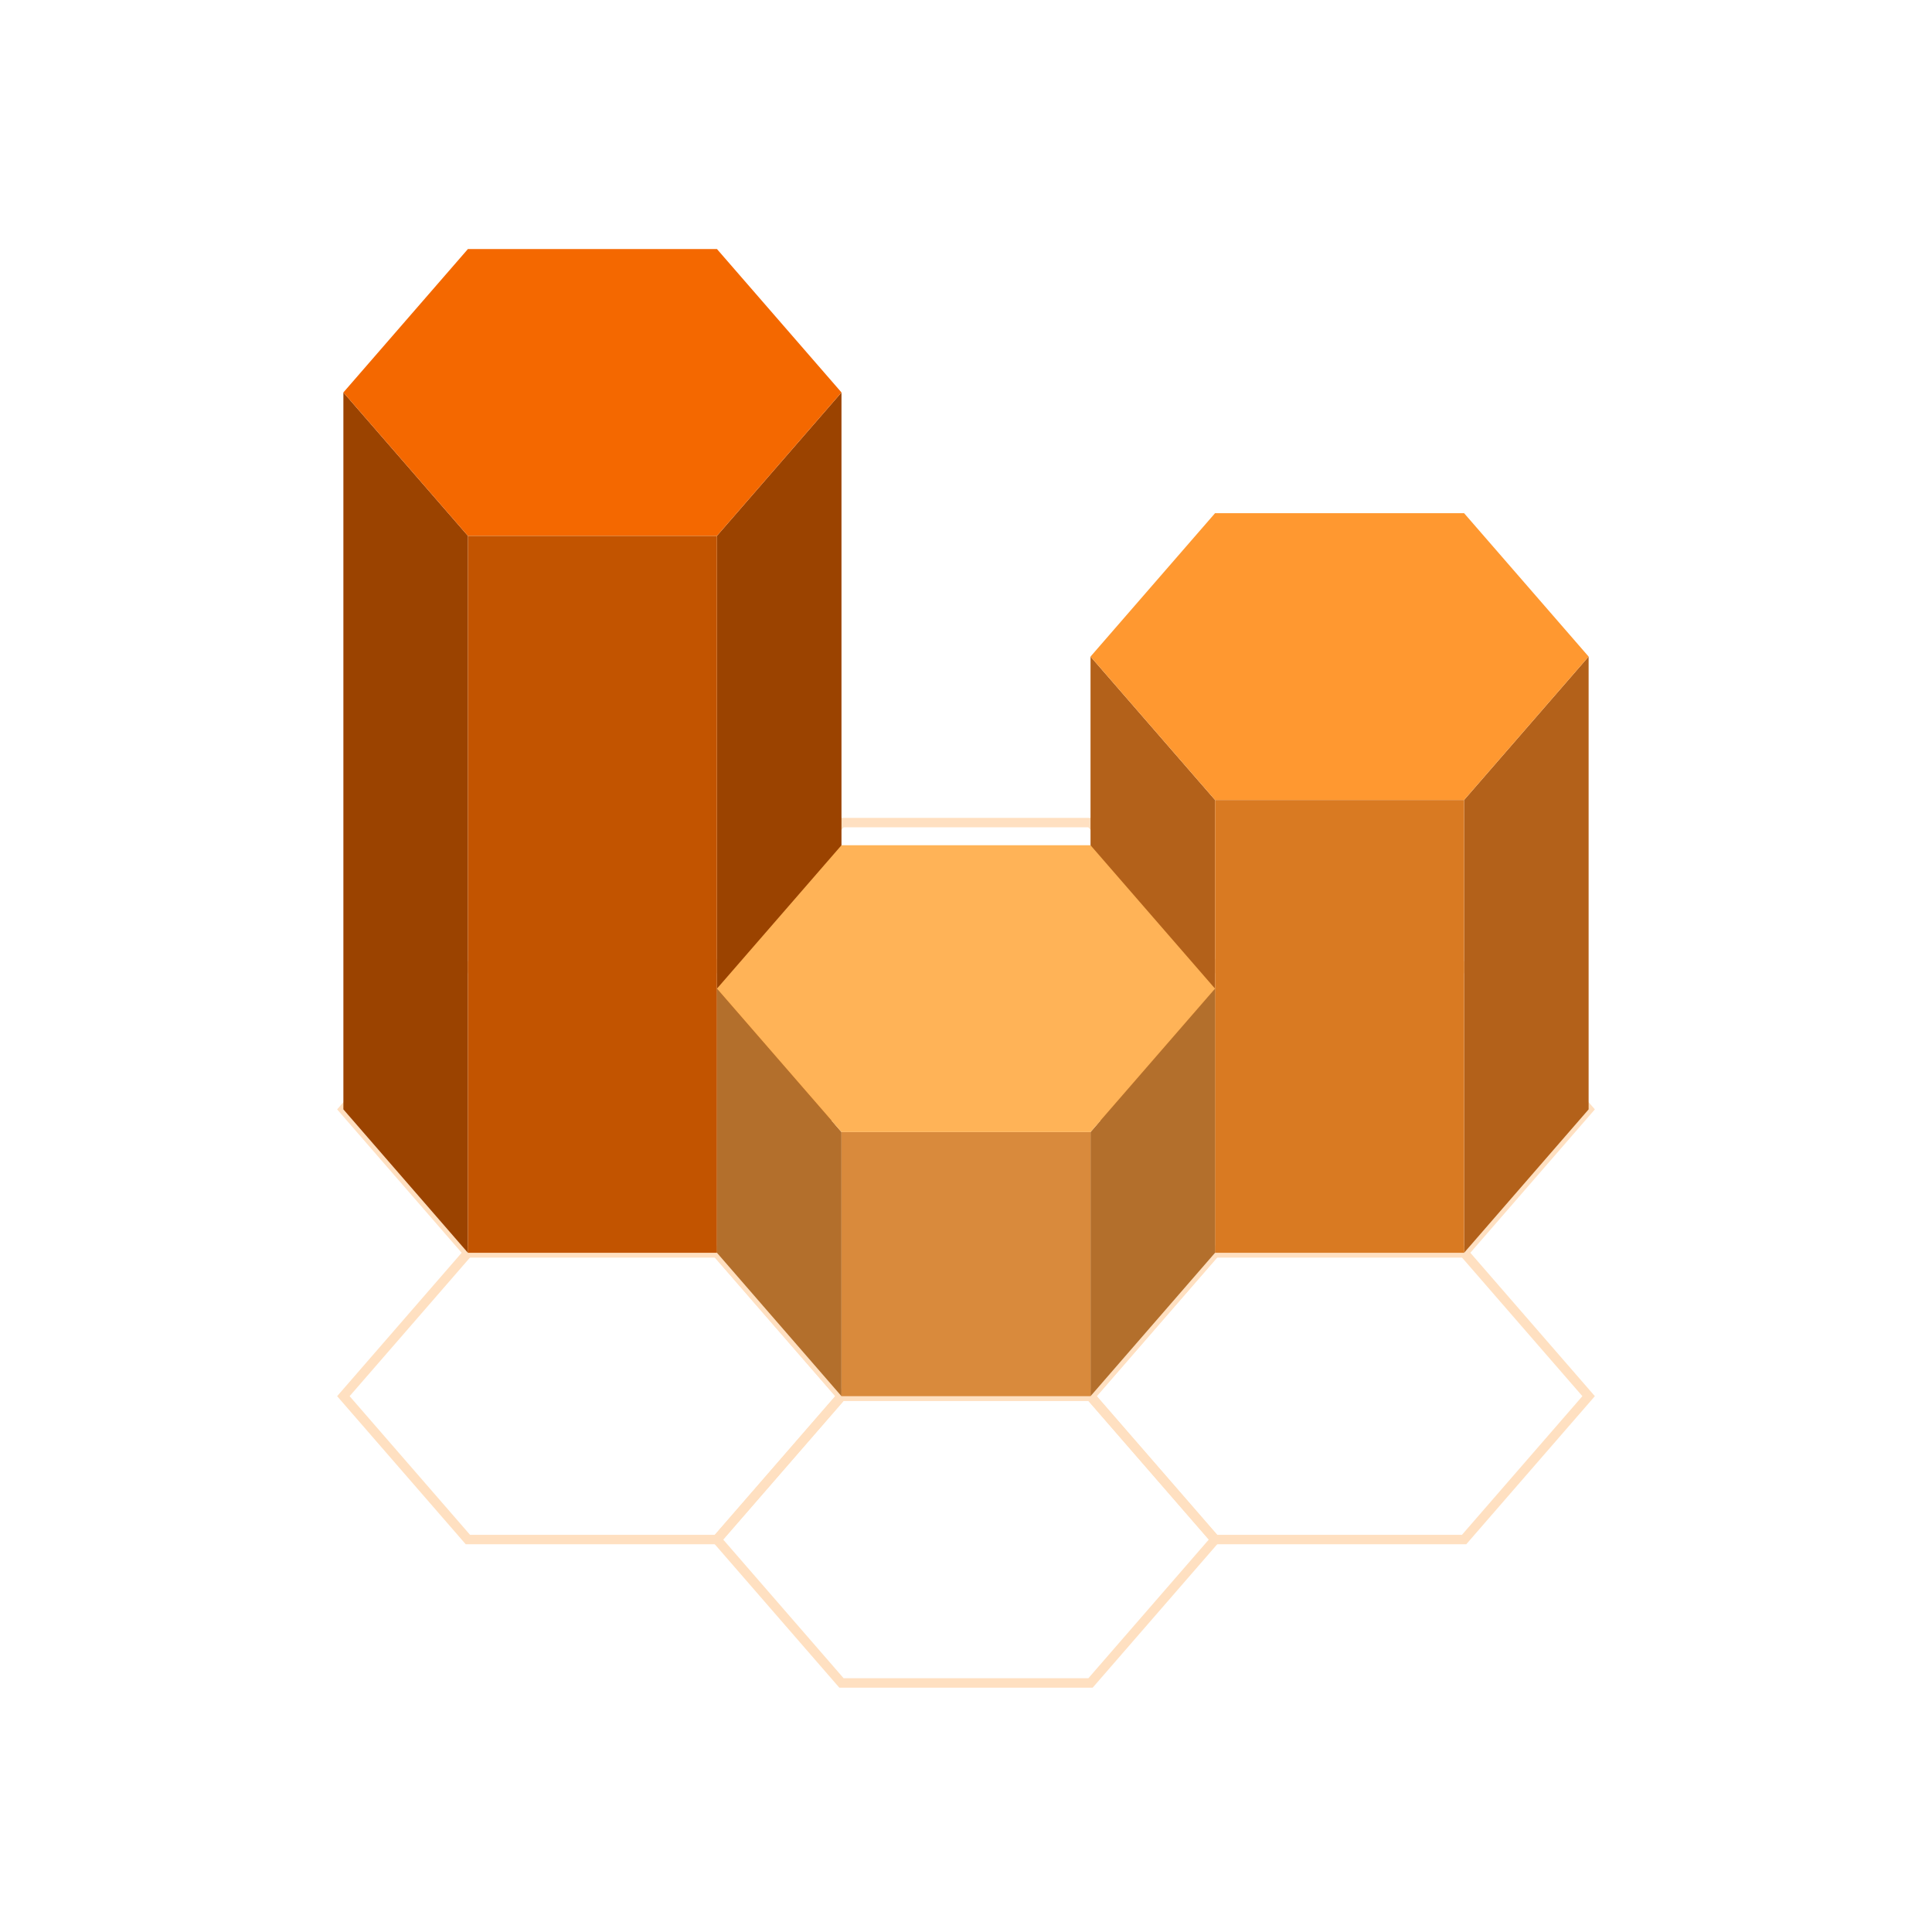
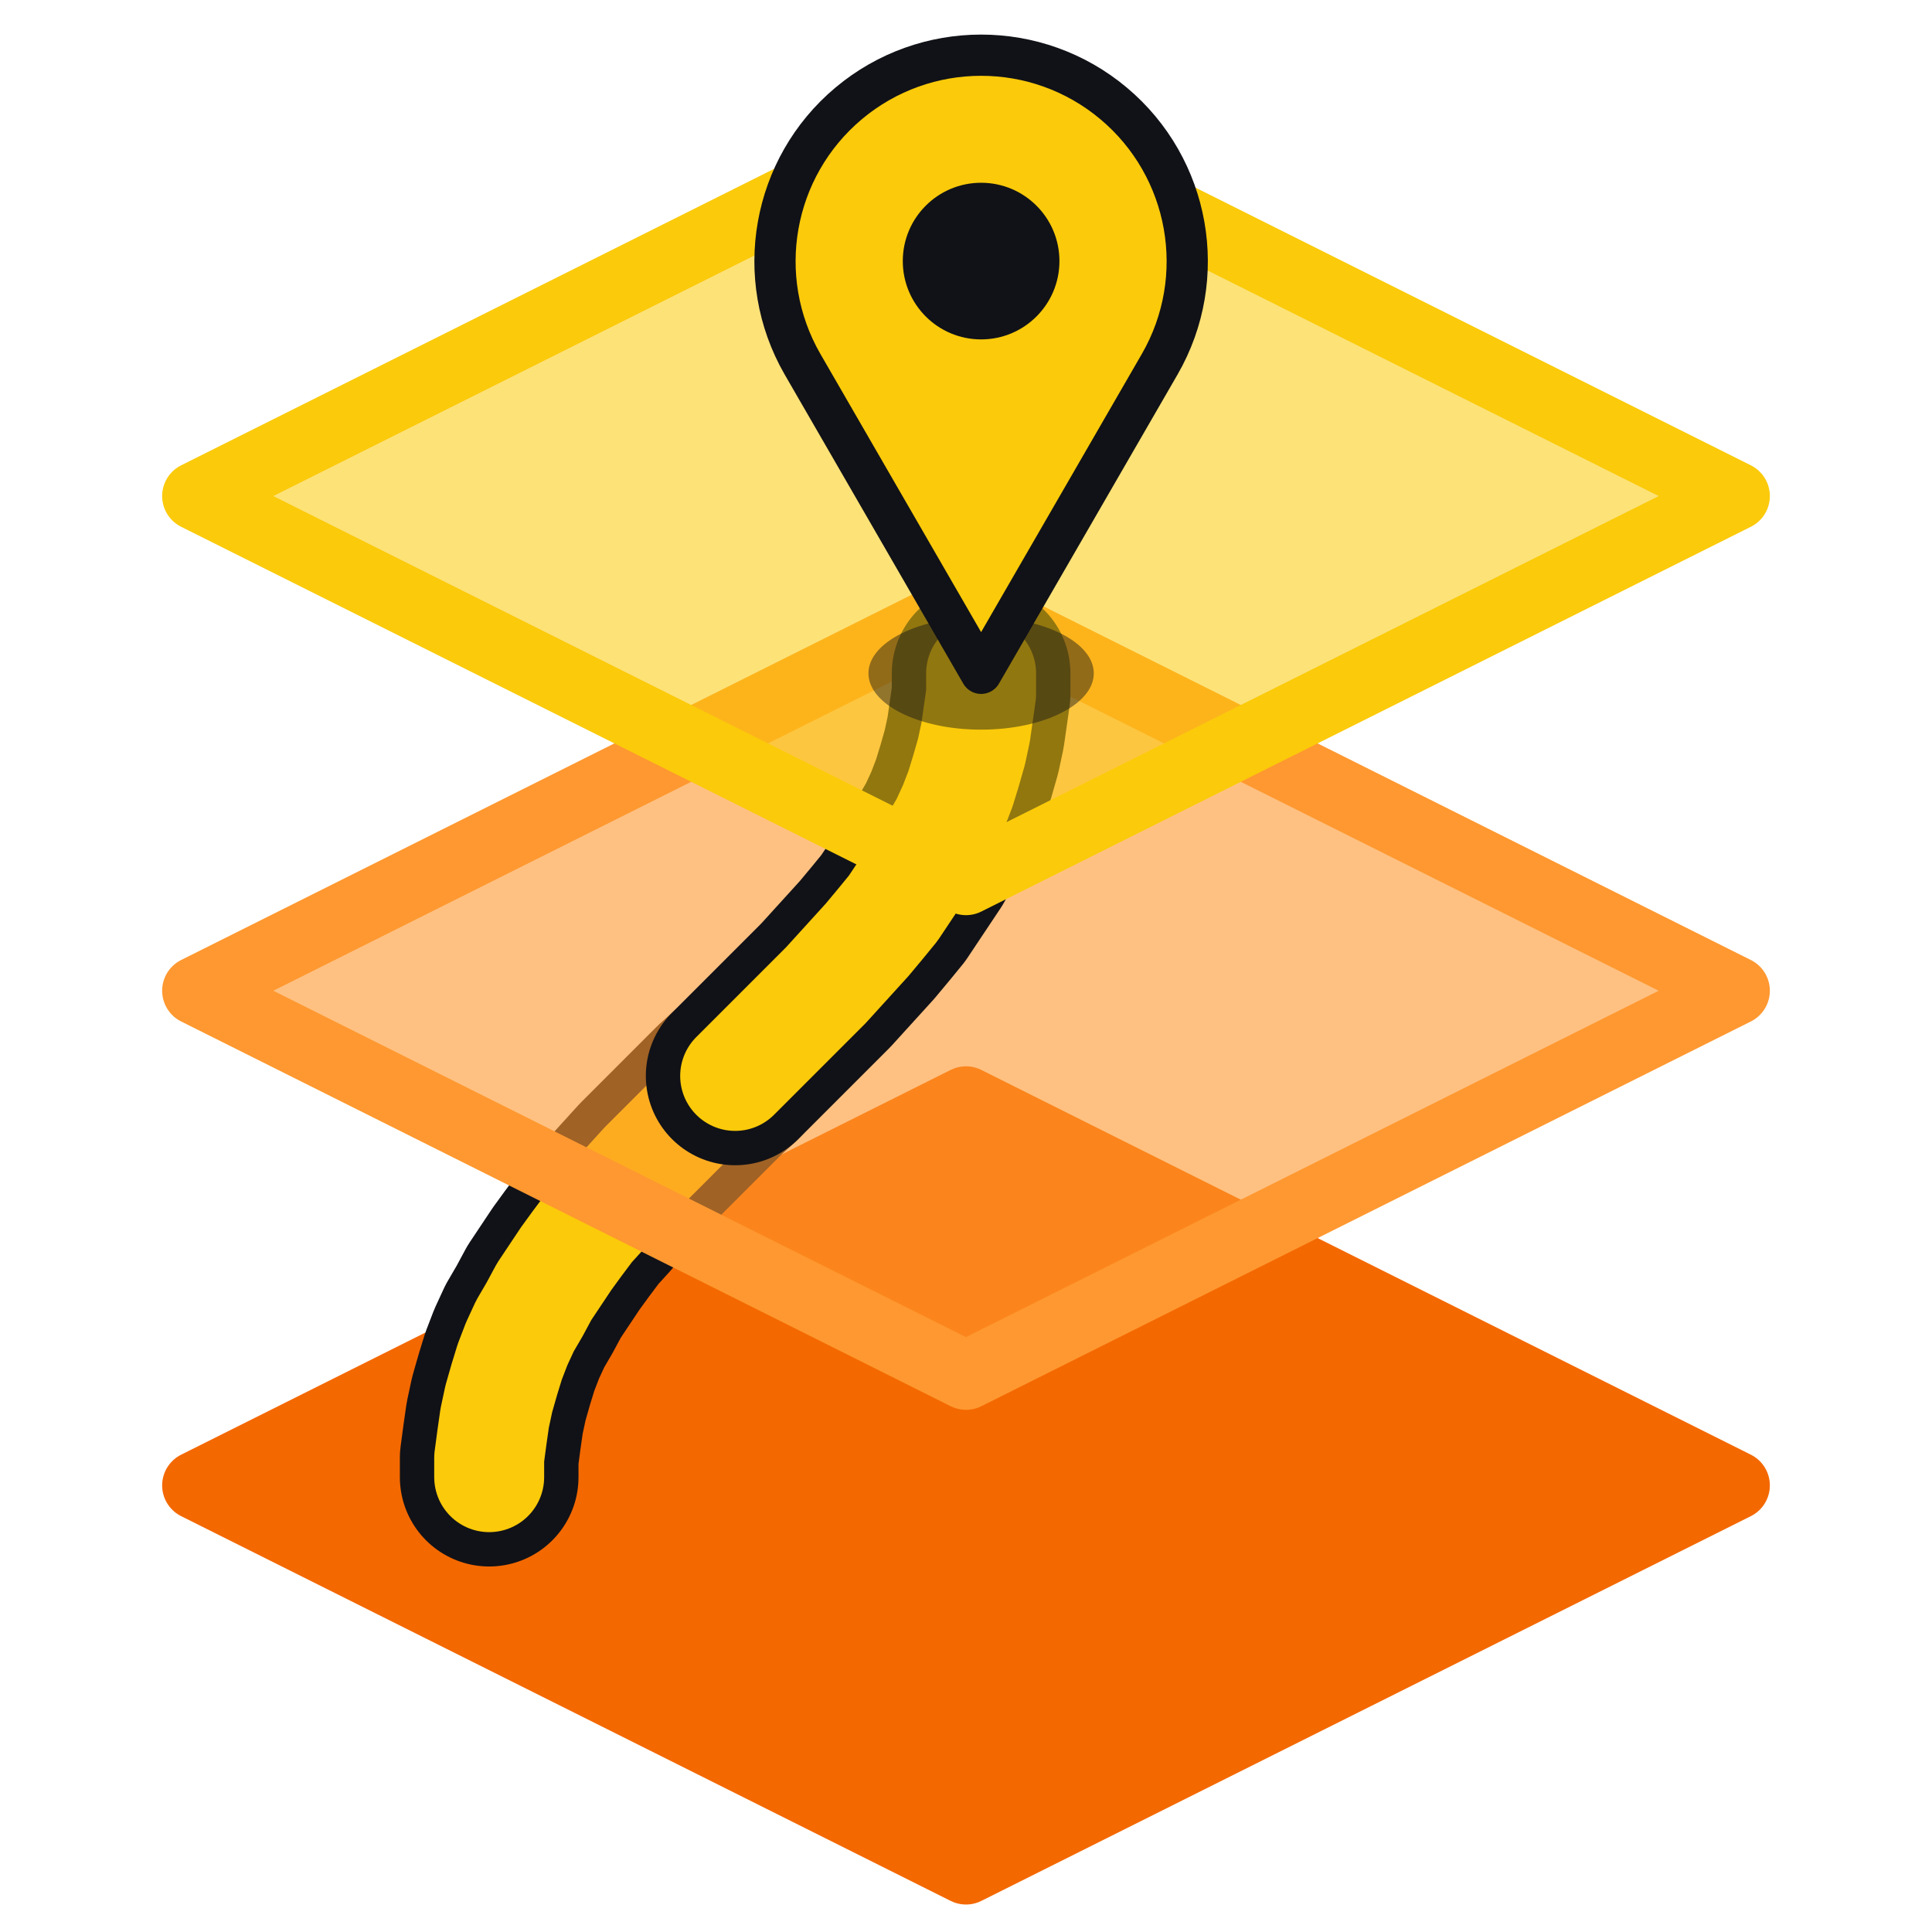
- <svg xmlns="http://www.w3.org/2000/svg" viewBox="0 0 512 512" width="512" height="512" role="img" aria-labelledby="title desc">
-   <g fill="none" stroke="#FF9830" stroke-width="2.5" opacity="0.3">
-     <polygon points="190,256 223,218 289,218 322,256 289,294 223,294" />
-     <polygon points="91,294 124,256 190,256 223,294 190,332 124,332" />
-     <polygon points="289,294 322,256 388,256 421,294 388,332 322,332" />
-     <polygon points="190,332 223,294 289,294 322,332 289,370 223,370" />
-     <polygon points="91,370 124,332 190,332 223,370 190,408 124,408" />
-     <polygon points="289,370 322,332 388,332 421,370 388,408 322,408" />
-     <polygon points="190,408 223,370 289,370 322,408 289,446 223,446" />
+ <svg xmlns="http://www.w3.org/2000/svg" viewBox="19.7 19.9 140.6 140.6" width="180" height="180" role="img" aria-label="Kepler Geospatial Maps">
+   <g stroke-linecap="round" stroke-linejoin="round">
+     <path d="M90 100 L146 128 L90 156 L34 128 Z" fill="#F46800" stroke="#F46800" stroke-width="5" />
+     <path d="M55.3 127.4 L55.3 126 L55.5 124.5 L55.7 123.1 L56 121.7 L56.4 120.3 L56.8 119 L57.3 117.7 L57.9 116.4 L58.6 115.2 L59.3 113.9 L60.1 112.7 L60.9 111.5 L61.7 110.4 L62.6 109.2 L63.6 108.1 L64.6 106.9 L65.6 105.8 L66.6 104.7 L67.7 103.6 L68.8 102.5 L69.9 101.4 L71 100.3 L72.1 99.2 L73.2 98.2" fill="none" stroke="#111217" stroke-width="13" />
+     <path d="M55.3 127.4 L55.3 126 L55.5 124.5 L55.7 123.1 L56 121.7 L56.4 120.3 L56.8 119 L57.3 117.7 L57.9 116.4 L58.6 115.2 L59.3 113.9 L60.1 112.7 L60.9 111.5 L61.7 110.4 L62.6 109.2 L63.6 108.1 L64.6 106.9 L65.6 105.8 L66.6 104.7 L67.7 103.6 L68.8 102.5 L69.9 101.4 L71 100.3 L72.1 99.2 L73.2 98.2" fill="none" stroke="#FBCA0A" stroke-width="8" />
+     <path d="M90 64 L146 92 L90 120 L34 92 Z" fill="#FF9830" fill-opacity="0.6" stroke="#FF9830" stroke-width="5" />
+     <path d="M73.2 98.2 L74.3 97.1 L75.4 96 L76.5 94.9 L77.6 93.8 L78.7 92.7 L79.8 91.6 L80.8 90.5 L81.8 89.4 L82.8 88.3 L83.8 87.1 L84.7 86 L85.5 84.8 L86.3 83.6 L87.1 82.4 L87.8 81.1 L88.5 79.9 L89.1 78.6 L89.6 77.3 L90 76 L90.4 74.6 L90.7 73.2 L90.9 71.8 L91.1 70.4 L91.1 68.9" fill="none" stroke="#111217" stroke-width="13" />
+     <path d="M73.2 98.2 L74.3 97.1 L75.4 96 L76.5 94.9 L77.6 93.8 L78.7 92.7 L79.8 91.6 L80.8 90.5 L81.8 89.4 L82.8 88.3 L83.8 87.1 L84.7 86 L85.5 84.8 L86.3 83.6 L87.1 82.4 L87.8 81.1 L88.5 79.9 L89.1 78.6 L89.6 77.3 L90 76 L90.4 74.6 L90.7 73.2 L90.9 71.8 L91.1 70.4 L91.1 68.9" fill="none" stroke="#FBCA0A" stroke-width="8" />
+     <path d="M90 28 L146 56 L90 84 L34 56 Z" fill="#FBCA0A" fill-opacity="0.55" stroke="#FBCA0A" stroke-width="5" />
+     <ellipse cx="91.1" cy="68.9" rx="8.2" ry="4.1" fill="#111217" fill-opacity="0.45" />
+     <path d="M91.1 68.9 L104.1 46.4 A15 15 0 1 0 78.1 46.4 Z" fill="#FBCA0A" stroke="#111217" stroke-width="3" />
+     <circle cx="91.1" cy="38.9" r="5.7" fill="#111217" />
  </g>
-   <polygon points="91,104 124,142 124,332 91,294" fill="#9B4300" />
-   <polygon points="190,142 223,104 223,294 190,332" fill="#9B4300" />
-   <polygon points="124,142 190,142 190,332 124,332" fill="#C25400" />
-   <polygon points="91,104 124,66 190,66 223,104 190,142 124,142" fill="#F46800" />
-   <polygon points="289,174 322,212 322,332 289,294" fill="#B3611A" />
-   <polygon points="388,212 421,174 421,294 388,332" fill="#B3611A" />
-   <polygon points="322,212 388,212 388,332 322,332" fill="#D97A22" />
-   <polygon points="289,174 322,136 388,136 421,174 388,212 322,212" fill="#FF9830" />
-   <polygon points="190,262 223,300 223,370 190,332" fill="#B36F2C" />
-   <polygon points="289,300 322,262 322,332 289,370" fill="#B36F2C" />
-   <polygon points="223,300 289,300 289,370 223,370" fill="#D98A3C" />
-   <polygon points="190,262 223,224 289,224 322,262 289,300 223,300" fill="#FFB357" />
</svg>
